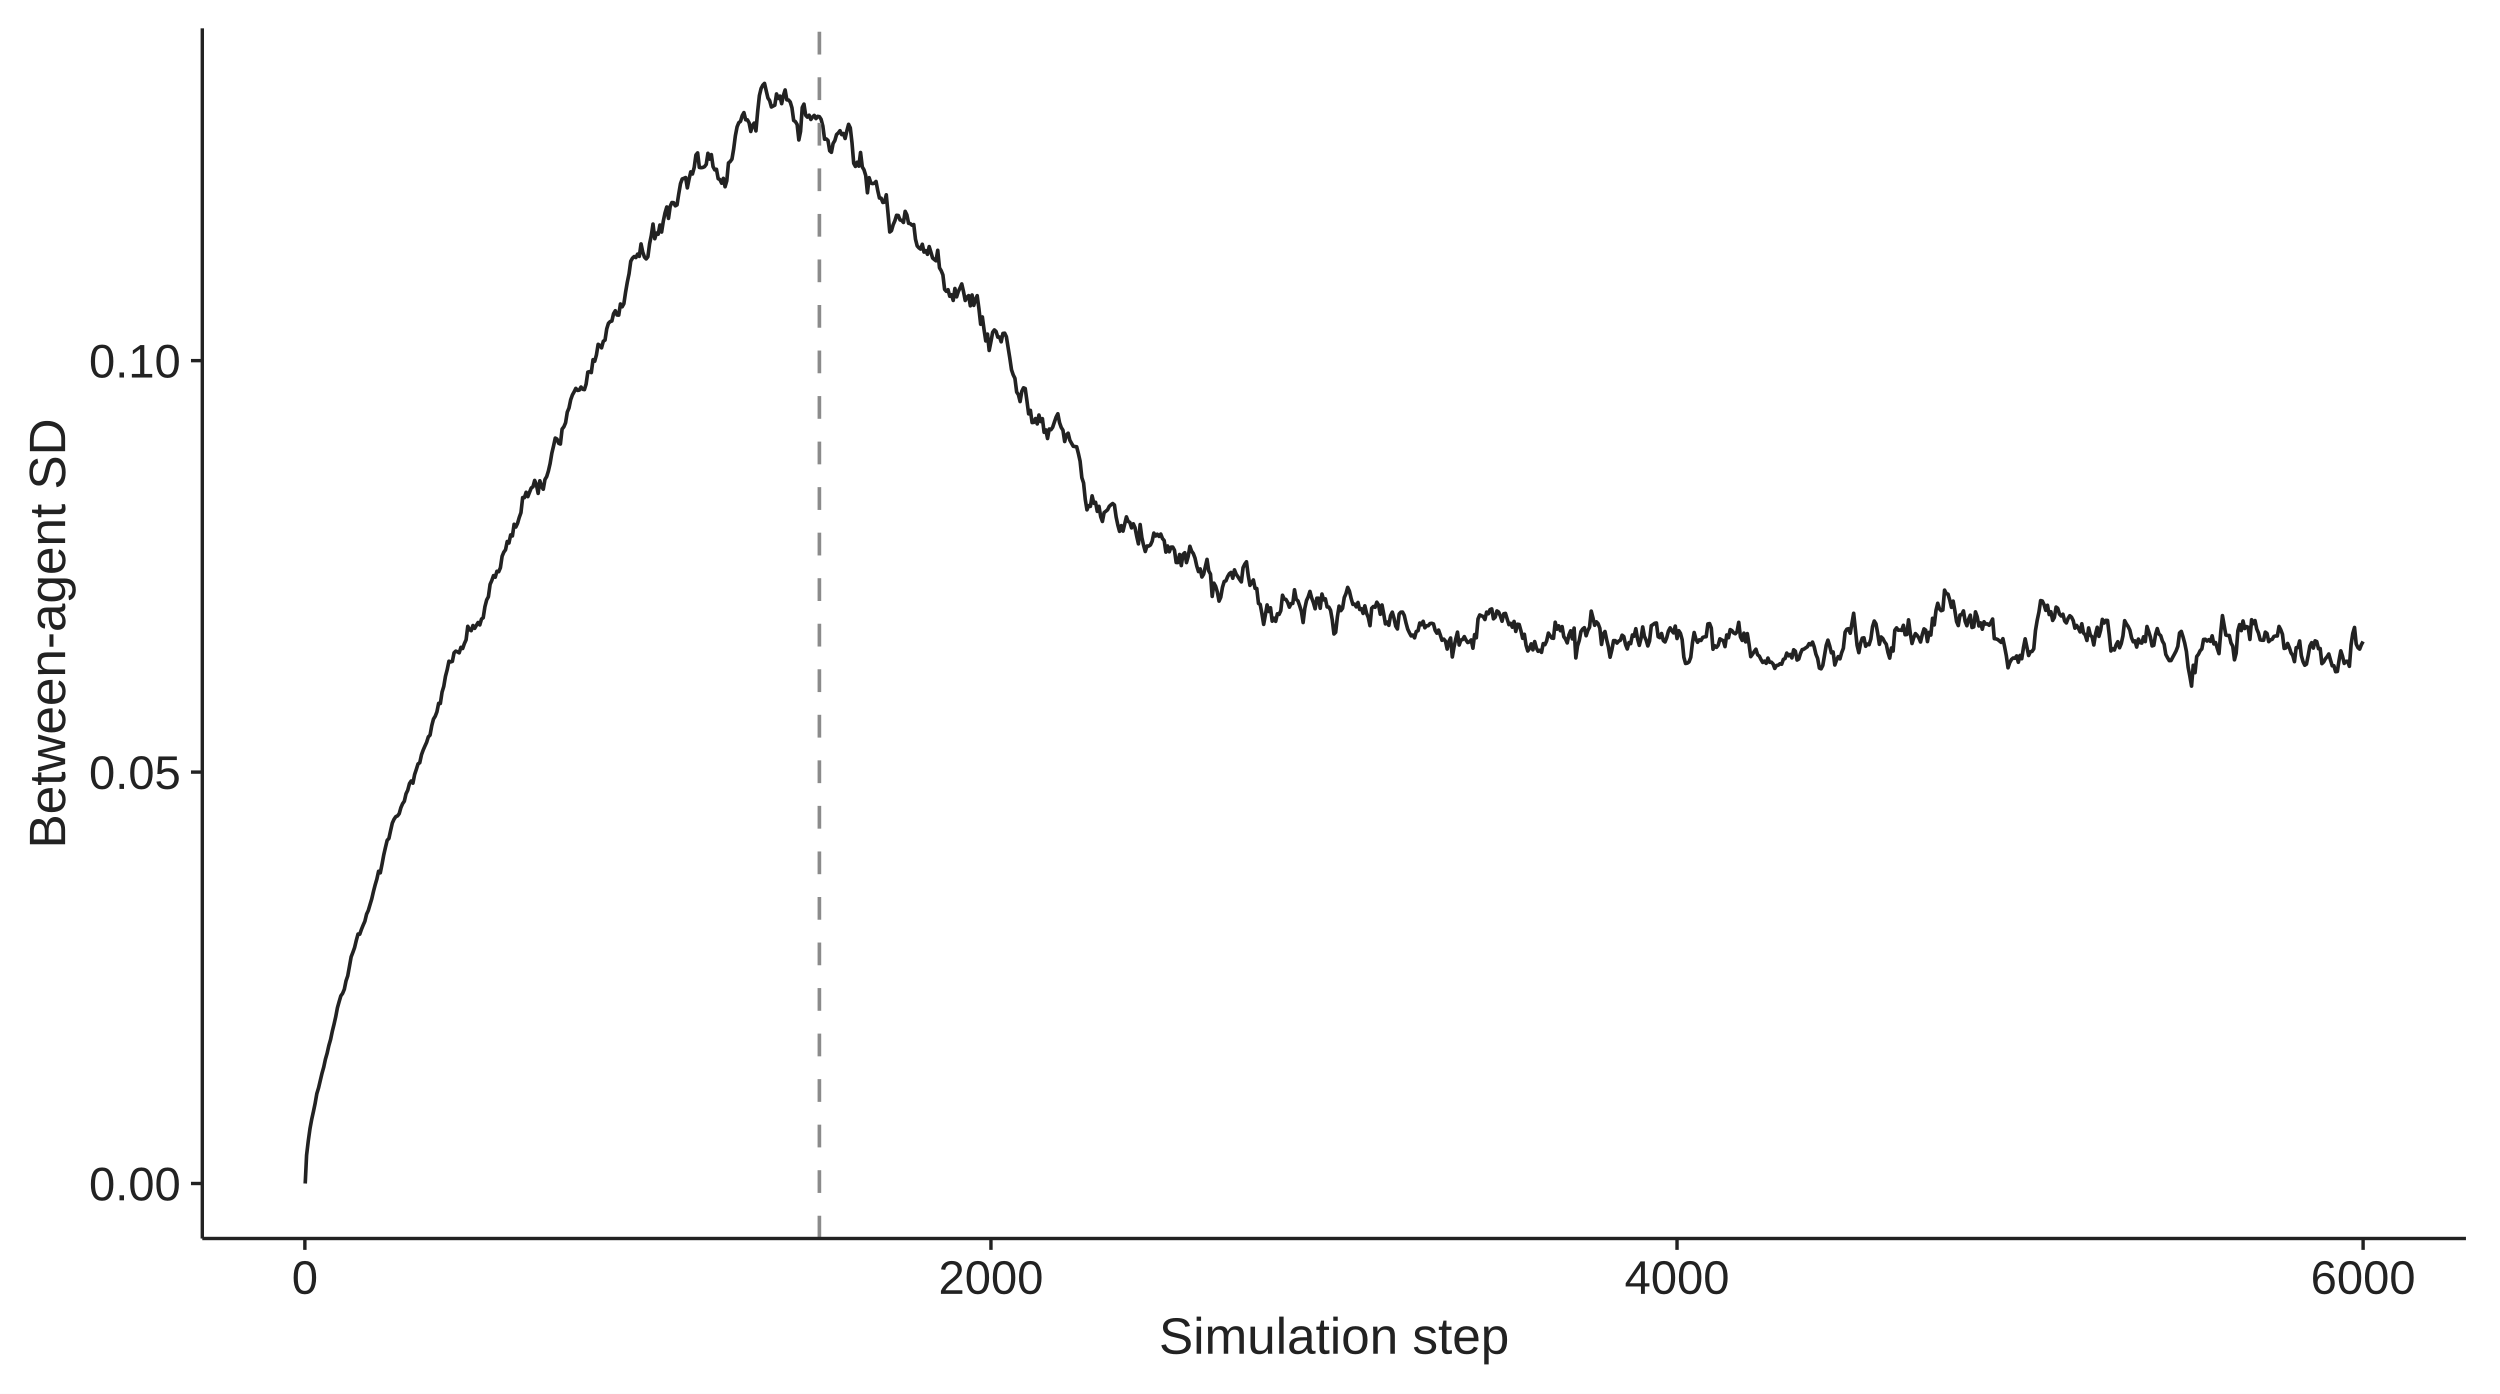
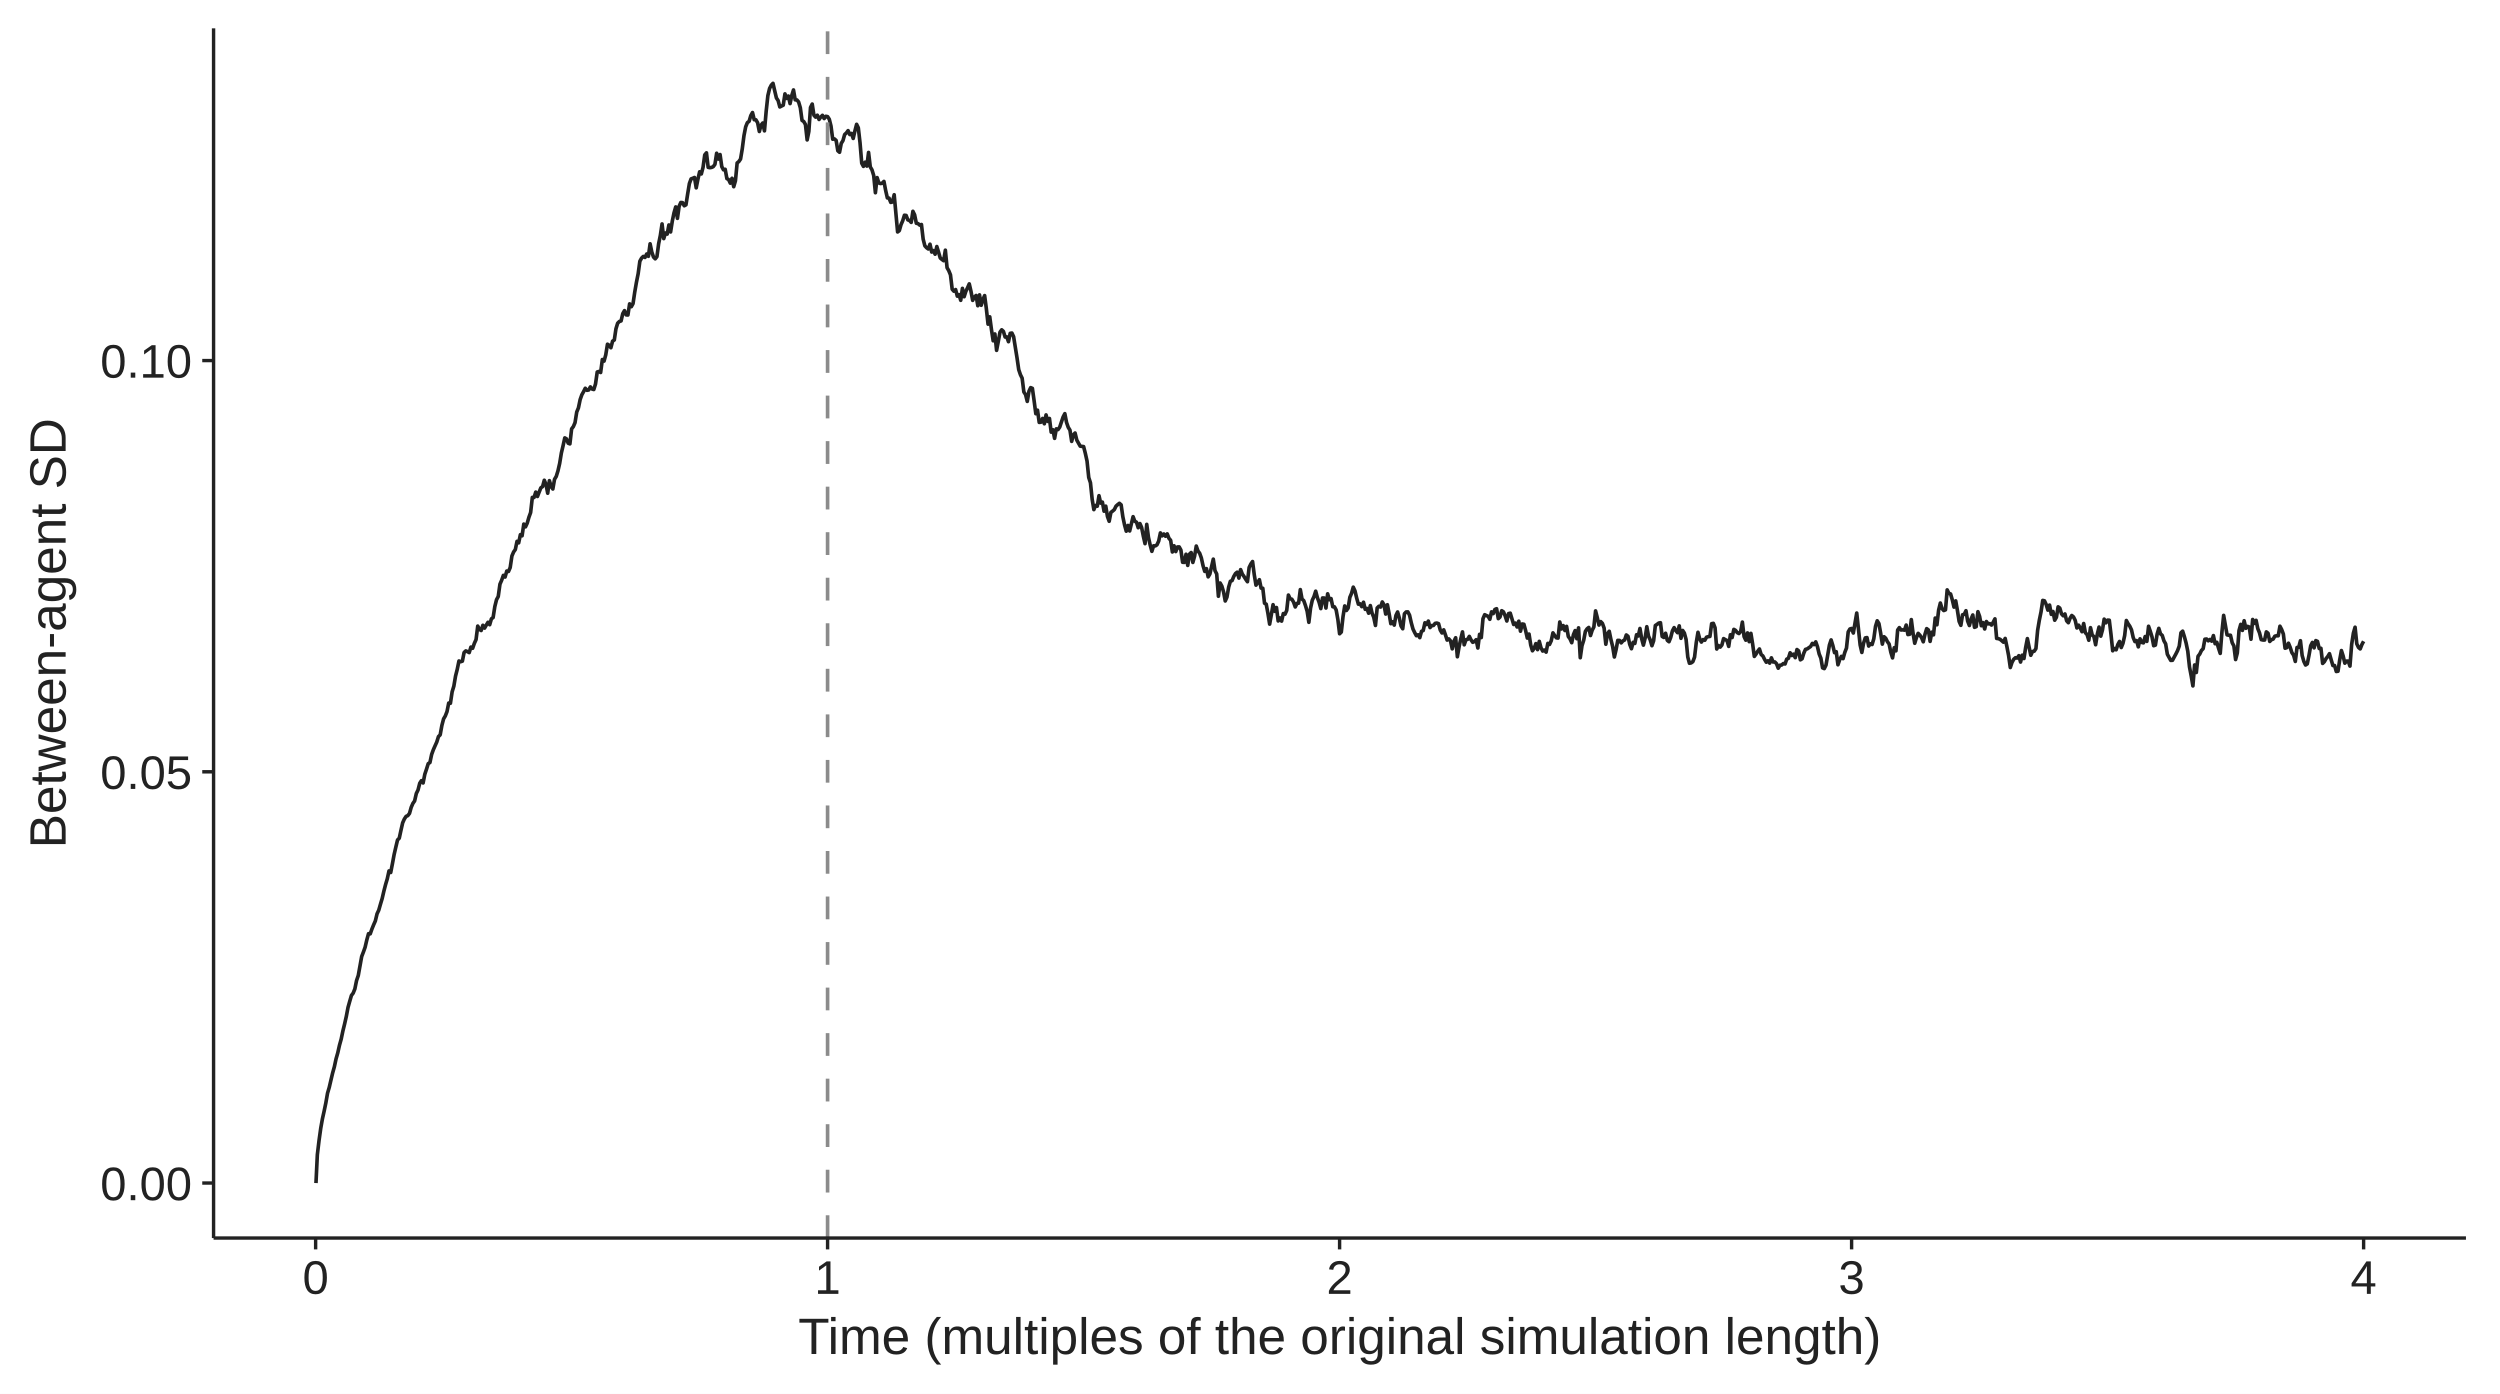
<svg xmlns="http://www.w3.org/2000/svg" class="svglite" width="439.20pt" height="244.80pt" viewBox="0 0 439.20 244.80">
  <defs>
    <style type="text/css">
    .svglite line, .svglite polyline, .svglite polygon, .svglite path, .svglite rect, .svglite circle {
      fill: none;
      stroke: #000000;
      stroke-linecap: round;
      stroke-linejoin: round;
      stroke-miterlimit: 10.00;
    }
    .svglite text {
      white-space: pre;
    }
  </style>
  </defs>
  <rect width="100%" height="100%" style="stroke: none; fill: #FFFFFF;" />
  <defs>
    <clipPath id="cpMC4wMHw0MzkuMjB8MC4wMHwyNDQuODA=">
      <rect x="0.00" y="0.00" width="439.20" height="244.80" />
    </clipPath>
  </defs>
  <g clip-path="url(#cpMC4wMHw0MzkuMjB8MC4wMHwyNDQuODA=)">
    <rect x="0.00" y="0.00" width="439.20" height="244.80" style="stroke-width: 0.87; stroke: #FFFFFF; fill: #FFFFFF;" />
  </g>
  <defs>
-     <clipPath id="cpMzUuNTR8NDMzLjIyfDQuOTh8MjE3LjU4">
-       <rect x="35.54" y="4.98" width="397.68" height="212.60" />
+     <clipPath id="cpMzcuNTJ8NDMzLjIyfDQuOTh8MjE3LjUw">
+       <rect x="37.52" y="4.98" width="395.70" height="212.52" />
    </clipPath>
  </defs>
-   <g clip-path="url(#cpMzUuNTR8NDMzLjIyfDQuOTh8MjE3LjU4)">
-     <rect x="35.54" y="4.98" width="397.68" height="212.60" style="stroke-width: 0.87; stroke: none; fill: #FFFFFF;" />
-     <polyline points="53.62,207.92 53.86,202.94 54.16,200.42 54.46,198.27 54.76,196.64 55.06,195.29 55.36,193.85 55.66,192.13 55.97,191.10 56.27,189.82 56.57,188.55 56.87,187.48 57.17,186.08 57.47,185.03 57.77,183.70 58.08,182.61 58.38,181.17 58.68,179.96 58.98,178.62 59.28,177.04 59.58,175.97 59.88,174.95 60.18,174.54 60.49,173.80 60.79,172.32 61.09,171.44 61.39,169.78 61.69,168.10 61.99,167.32 62.29,166.48 62.60,165.19 62.90,164.09 63.20,164.12 63.50,163.27 63.80,162.53 64.10,161.85 64.40,160.60 64.70,159.96 65.01,158.91 65.31,157.91 65.61,156.61 65.91,155.45 66.21,154.43 66.51,153.06 66.81,153.34 67.12,151.80 67.42,150.18 67.72,148.87 68.02,147.62 68.32,147.31 68.62,145.92 68.92,144.60 69.22,143.93 69.53,143.47 69.83,143.34 70.13,142.95 70.43,141.88 70.73,141.19 71.03,140.76 71.33,139.45 71.63,138.83 71.94,137.65 72.24,137.20 72.54,137.59 72.84,136.07 73.14,135.17 73.44,134.20 73.74,134.00 74.05,132.58 74.35,131.76 74.65,131.07 74.95,130.41 75.25,129.45 75.55,129.15 75.85,127.49 76.15,126.33 76.46,125.83 76.76,125.05 77.06,123.56 77.36,123.59 77.66,121.59 77.96,120.59 78.26,118.81 78.57,117.62 78.87,116.16 79.17,116.29 79.47,116.19 79.77,114.68 80.07,114.39 80.37,114.52 80.67,114.69 80.98,113.72 81.28,113.93 81.58,113.07 81.88,112.41 82.18,110.03 82.48,110.61 82.78,110.80 83.09,109.89 83.39,110.39 83.69,109.86 83.99,109.36 84.29,109.79 84.59,108.75 84.89,108.53 85.19,106.59 85.50,105.39 85.80,104.84 86.10,102.66 86.40,101.98 86.70,101.12 87.00,101.41 87.30,100.36 87.61,100.44 87.91,99.74 88.21,97.72 88.51,97.00 88.81,96.59 89.11,95.13 89.41,95.40 89.71,93.97 90.02,94.16 90.32,92.10 90.62,92.59 90.92,91.95 91.22,90.91 91.52,90.07 91.82,87.41 92.13,87.43 92.43,86.48 92.73,87.25 93.03,86.47 93.33,85.72 93.63,85.52 93.93,84.40 94.23,85.11 94.54,86.68 94.84,84.46 95.14,85.48 95.44,85.95 95.74,84.23 96.04,83.73 96.34,82.76 96.64,81.45 96.95,79.60 97.25,78.34 97.55,76.96 97.85,77.13 98.15,77.88 98.45,78.01 98.75,75.38 99.06,74.98 99.36,74.27 99.66,72.40 99.96,71.68 100.26,70.22 100.56,69.38 100.86,68.84 101.16,68.23 101.47,68.59 101.77,68.53 102.07,67.99 102.37,68.38 102.67,68.45 102.97,67.47 103.27,65.37 103.58,65.29 103.88,65.46 104.18,63.19 104.48,63.46 104.78,62.35 105.08,60.49 105.38,60.68 105.68,61.11 105.99,59.95 106.29,59.75 106.59,57.78 106.89,56.80 107.19,56.50 107.49,56.40 107.79,55.12 108.10,54.59 108.40,55.34 108.70,55.36 109.00,53.40 109.30,53.90 109.60,53.36 109.90,51.34 110.20,49.60 110.51,48.10 110.81,45.90 111.11,45.36 111.41,45.07 111.71,45.25 112.01,44.64 112.31,45.04 112.62,42.85 112.92,44.30 113.22,45.17 113.52,45.49 113.82,45.11 114.12,42.83 114.42,41.37 114.72,39.36 115.03,41.94 115.33,40.94 115.63,41.15 115.93,39.53 116.23,40.77 116.53,38.85 116.83,37.41 117.14,36.36 117.44,38.37 117.74,36.25 118.04,35.58 118.34,35.61 118.64,36.16 118.94,35.99 119.24,34.07 119.55,32.26 119.85,31.44 120.15,31.33 120.45,31.19 120.75,33.01 121.05,31.49 121.35,30.19 121.65,30.57 121.96,29.41 122.26,27.22 122.56,26.86 122.86,29.41 123.16,29.46 123.46,29.42 123.76,29.29 124.07,28.88 124.37,26.93 124.67,27.96 124.97,27.16 125.27,29.28 125.57,29.84 125.87,29.74 126.17,31.39 126.48,31.55 126.78,32.19 127.08,31.33 127.38,32.81 127.68,31.77 127.98,28.63 128.28,28.38 128.59,27.95 128.89,26.16 129.19,23.84 129.49,22.29 129.79,21.55 130.09,21.33 130.39,20.32 130.69,19.78 131.00,21.04 131.30,21.05 131.60,21.58 131.90,23.10 132.20,22.00 132.50,21.62 132.80,23.00 133.11,19.56 133.41,16.79 133.71,15.54 134.01,14.96 134.31,14.65 134.61,15.95 134.91,17.22 135.21,17.67 135.52,18.80 135.82,18.63 136.12,18.48 136.42,16.50 136.72,17.30 137.02,16.88 137.32,18.21 137.63,16.77 137.93,15.80 138.23,17.54 138.53,17.57 138.83,17.92 139.13,18.94 139.43,21.16 139.73,21.36 140.04,21.87 140.34,24.59 140.64,23.09 140.94,18.89 141.24,18.29 141.54,20.25 141.84,20.58 142.15,20.24 142.45,20.99 142.75,20.56 143.05,20.27 143.35,20.84 143.65,20.44 143.95,20.50 144.25,20.96 144.56,22.16 144.86,24.46 145.16,24.41 145.46,24.68 145.76,26.49 146.06,26.76 146.36,25.20 146.66,24.70 146.97,23.63 147.27,23.36 147.57,22.96 147.87,23.65 148.17,23.45 148.47,24.33 148.77,23.01 149.08,21.84 149.38,22.47 149.68,25.10 149.98,28.69 150.28,29.24 150.58,28.50 150.88,29.19 151.18,26.79 151.49,29.33 151.79,29.84 152.09,30.84 152.39,33.87 152.69,31.21 152.99,32.15 153.29,32.26 153.60,32.19 153.90,31.88 154.20,33.46 154.50,34.79 154.80,34.82 155.10,35.57 155.40,35.50 155.70,34.22 156.01,37.49 156.31,40.76 156.61,40.53 156.91,39.49 157.21,38.79 157.51,37.82 157.81,37.86 158.12,38.64 158.42,38.73 158.72,39.08 159.02,37.13 159.32,37.75 159.62,39.23 159.92,39.29 160.22,39.56 160.53,39.45 160.83,42.02 161.13,43.20 161.43,43.54 161.73,43.76 162.03,42.91 162.33,44.29 162.64,44.03 162.94,44.68 163.24,43.32 163.54,44.30 163.84,45.33 164.14,45.59 164.44,45.82 164.74,43.97 165.05,47.05 165.35,47.56 165.65,48.30 165.95,50.84 166.25,51.18 166.55,50.89 166.85,52.05 167.16,51.78 167.46,52.78 167.76,50.68 168.06,52.15 168.36,51.20 168.66,50.58 168.96,49.88 169.26,51.19 169.57,52.79 169.87,52.21 170.17,51.93 170.47,53.73 170.77,51.82 171.07,53.65 171.37,52.62 171.67,51.94 171.98,54.24 172.28,56.97 172.58,55.68 172.88,57.93 173.18,59.90 173.48,58.69 173.78,61.57 174.09,60.00 174.39,58.37 174.69,57.96 174.99,58.24 175.29,59.23 175.59,59.20 175.89,60.05 176.19,58.58 176.50,58.53 176.80,59.16 177.10,61.03 177.40,62.89 177.70,64.96 178.00,65.85 178.30,66.46 178.61,68.88 178.91,69.33 179.21,70.55 179.51,68.75 179.81,68.13 180.11,68.26 180.41,70.41 180.71,72.71 181.02,72.09 181.32,74.24 181.62,74.20 181.92,73.53 182.22,74.48 182.52,72.91 182.82,74.06 183.13,73.55 183.43,75.95 183.73,75.52 184.03,77.04 184.33,75.37 184.63,75.49 184.93,75.07 185.23,74.17 185.54,73.27 185.84,72.69 186.14,74.25 186.44,75.10 186.74,75.58 187.04,77.57 187.34,76.42 187.65,76.10 187.95,77.33 188.25,77.88 188.55,78.40 188.85,78.45 189.15,78.49 189.45,79.67 189.75,81.02 190.06,83.92 190.36,84.84 190.66,87.74 190.96,89.57 191.26,88.83 191.56,88.96 191.86,87.11 192.17,88.42 192.47,88.24 192.77,89.84 193.07,88.95 193.37,90.77 193.67,91.61 193.97,90.05 194.27,89.82 194.58,89.56 194.88,88.95 195.18,88.68 195.48,88.46 195.78,88.72 196.08,90.82 196.38,92.24 196.68,93.35 196.99,92.34 197.29,93.31 197.59,92.05 197.89,90.80 198.19,91.60 198.49,91.77 198.79,92.74 199.10,92.02 199.40,92.70 199.70,94.23 200.00,95.55 200.30,92.15 200.60,94.43 200.90,95.78 201.20,96.89 201.51,95.92 201.81,95.94 202.11,95.74 202.41,95.08 202.71,93.65 203.01,94.17 203.31,93.85 203.62,94.24 203.92,93.82 204.22,94.61 204.52,94.95 204.82,97.00 205.12,95.91 205.42,96.94 205.72,96.12 206.03,96.11 206.33,96.66 206.63,98.82 206.93,98.83 207.23,97.41 207.53,99.36 207.83,97.40 208.14,97.10 208.44,98.84 208.74,97.77 209.04,95.97 209.34,96.82 209.64,97.24 209.94,98.04 210.24,99.41 210.55,100.42 210.85,99.94 211.15,101.37 211.45,100.88 211.75,99.57 212.05,98.27 212.35,100.29 212.66,100.86 212.96,104.78 213.26,102.45 213.56,103.00 213.86,104.00 214.16,105.61 214.46,104.93 214.76,103.19 215.07,102.15 215.37,102.04 215.67,101.30 215.97,100.79 216.27,100.56 216.57,101.59 216.87,100.11 217.18,100.89 217.48,101.32 217.78,101.80 218.08,102.23 218.38,99.73 218.68,99.11 218.98,98.69 219.28,101.02 219.59,102.84 219.89,102.38 220.19,101.88 220.49,103.36 220.79,103.39 221.09,106.01 221.39,106.18 221.69,107.80 222.00,109.69 222.30,108.03 222.60,106.27 222.90,107.43 223.20,106.77 223.50,109.13 223.80,108.59 224.11,109.16 224.41,107.83 224.71,107.94 225.01,107.28 225.31,104.57 225.61,105.24 225.91,105.31 226.21,105.81 226.52,106.67 226.82,106.04 227.12,106.01 227.42,103.61 227.72,105.29 228.02,105.55 228.32,106.41 228.63,107.43 228.93,109.37 229.23,106.86 229.53,105.49 229.83,104.84 230.13,103.90 230.43,105.04 230.73,105.85 231.04,106.95 231.34,105.09 231.64,105.09 231.94,106.86 232.24,104.36 232.54,105.39 232.84,105.20 233.15,106.63 233.45,106.65 233.75,107.21 234.05,108.90 234.35,111.38 234.65,111.08 234.95,108.38 235.25,106.48 235.56,107.28 235.86,106.86 236.16,104.98 236.46,104.28 236.76,103.19 237.06,103.83 237.36,105.11 237.67,106.18 237.97,106.12 238.27,106.62 238.57,105.84 238.87,107.08 239.17,106.93 239.47,107.77 239.77,106.43 240.08,107.74 240.38,108.49 240.68,109.92 240.98,106.85 241.28,106.55 241.58,106.69 241.88,105.79 242.19,106.29 242.49,107.92 242.79,106.28 243.09,107.85 243.39,109.61 243.69,109.27 243.99,109.86 244.29,108.16 244.60,107.54 244.90,108.60 245.20,110.00 245.50,110.50 245.80,107.87 246.10,107.55 246.40,107.53 246.70,108.11 247.01,109.44 247.31,110.54 247.61,111.17 247.91,111.72 248.21,111.56 248.51,112.06 248.81,110.94 249.12,110.81 249.42,109.45 249.72,109.76 250.02,109.15 250.32,110.29 250.62,109.94 250.92,109.92 251.22,109.55 251.53,109.50 251.83,109.61 252.13,110.74 252.43,111.24 252.73,110.69 253.03,111.56 253.33,112.49 253.64,112.28 253.94,112.64 254.24,114.03 254.54,112.70 254.84,112.08 255.14,115.42 255.44,113.67 255.74,112.28 256.05,111.05 256.35,113.32 256.65,112.44 256.95,112.36 257.25,111.84 257.55,112.45 257.85,112.88 258.16,112.75 258.46,112.42 258.76,113.88 259.06,111.48 259.36,112.05 259.66,108.73 259.96,108.03 260.26,108.18 260.57,108.31 260.87,108.84 261.17,107.53 261.47,107.83 261.77,107.10 262.07,106.97 262.37,108.72 262.68,108.43 262.98,107.33 263.28,107.52 263.58,108.22 263.88,109.14 264.18,107.83 264.48,107.76 264.78,108.75 265.09,109.74 265.39,109.50 265.69,110.19 265.99,109.17 266.29,110.93 266.59,109.66 266.89,109.71 267.20,110.82 267.50,112.14 267.80,111.43 268.10,113.37 268.40,114.37 268.70,113.94 269.00,113.11 269.30,114.17 269.61,112.71 269.91,113.84 270.21,114.42 270.51,114.24 270.81,114.61 271.11,113.07 271.41,113.26 271.71,112.61 272.02,111.22 272.32,111.68 272.62,112.09 272.92,112.14 273.22,109.31 273.52,110.54 273.82,109.94 274.13,110.81 274.43,110.08 274.73,111.86 275.03,112.27 275.33,112.95 275.63,111.54 275.93,110.82 276.23,112.25 276.54,110.34 276.84,115.59 277.14,113.49 277.44,112.53 277.74,110.96 278.04,110.51 278.34,110.27 278.65,111.69 278.95,110.76 279.25,110.19 279.55,107.36 279.85,108.54 280.15,109.85 280.45,109.24 280.75,109.55 281.06,110.38 281.36,113.22 281.66,111.37 281.96,110.94 282.26,112.40 282.56,113.62 282.86,115.46 283.17,114.18 283.47,112.54 283.77,112.55 284.07,112.98 284.37,112.63 284.67,112.48 284.97,111.59 285.27,111.83 285.58,113.25 285.88,114.01 286.18,112.88 286.48,113.08 286.78,111.55 287.08,111.77 287.38,110.45 287.69,112.26 287.99,113.38 288.29,112.18 288.59,110.14 288.89,111.79 289.19,112.45 289.49,113.48 289.79,112.61 290.10,109.92 290.40,109.73 290.70,109.50 291.00,109.44 291.30,111.85 291.60,112.03 291.90,111.29 292.21,112.54 292.51,112.78 292.81,112.03 293.11,110.86 293.41,110.30 293.71,110.83 294.01,111.19 294.31,109.99 294.62,112.18 294.92,110.80 295.22,111.26 295.52,112.38 295.82,115.47 296.12,116.56 296.42,116.50 296.73,116.28 297.03,115.48 297.33,112.92 297.63,111.12 297.93,112.26 298.23,112.84 298.53,112.40 298.83,112.52 299.14,111.98 299.44,111.89 299.74,111.85 300.04,109.61 300.34,109.55 300.64,110.33 300.94,114.06 301.24,113.44 301.55,113.73 301.85,113.36 302.15,112.23 302.45,112.41 302.75,112.56 303.05,113.60 303.35,111.55 303.66,112.04 303.96,110.61 304.26,110.78 304.56,111.18 304.86,111.34 305.16,110.98 305.46,109.33 305.76,111.88 306.07,112.51 306.37,111.23 306.67,112.77 306.97,111.31 307.27,113.16 307.57,115.36 307.87,114.95 308.18,114.46 308.48,114.05 308.78,115.03 309.08,115.27 309.38,115.88 309.68,116.38 309.98,116.14 310.28,116.54 310.59,115.61 310.89,116.35 311.19,116.33 311.49,116.64 311.79,117.43 312.09,116.91 312.39,116.87 312.70,116.61 313.00,116.69 313.30,115.84 313.60,115.69 313.90,114.73 314.20,115.21 314.50,114.97 314.80,115.58 315.11,114.15 315.41,114.40 315.71,115.96 316.01,115.77 316.31,114.79 316.61,114.12 316.91,114.04 317.22,113.82 317.52,113.62 317.82,113.07 318.12,113.29 318.42,112.80 318.72,113.65 319.02,114.93 319.32,115.67 319.63,117.37 319.93,117.50 320.23,116.90 320.53,115.13 320.83,113.37 321.13,112.46 321.43,113.44 321.74,114.70 322.04,114.53 322.34,116.83 322.64,115.96 322.94,115.35 323.24,115.75 323.54,114.67 323.84,113.89 324.15,111.05 324.45,110.54 324.75,110.45 325.05,111.25 325.35,109.49 325.65,107.74 325.95,110.51 326.25,113.35 326.56,114.66 326.86,113.04 327.16,112.11 327.46,112.05 327.76,113.54 328.06,113.14 328.36,113.27 328.67,112.25 328.97,110.08 329.27,109.10 329.57,109.59 329.87,111.25 330.17,113.20 330.47,111.90 330.77,112.17 331.08,112.77 331.38,113.18 331.68,114.63 331.98,115.62 332.28,113.83 332.58,114.38 332.88,110.72 333.19,110.30 333.49,110.72 333.79,110.68 334.09,110.75 334.39,109.85 334.69,111.51 334.99,111.47 335.29,108.89 335.60,111.25 335.90,113.05 336.20,112.06 336.50,111.31 336.80,111.62 337.10,112.06 337.40,112.79 337.71,111.47 338.01,110.48 338.31,110.71 338.61,112.72 338.91,111.09 339.21,111.57 339.51,108.62 339.81,109.79 340.12,107.21 340.42,105.98 340.72,106.95 341.02,107.29 341.32,107.17 341.62,103.67 341.92,104.27 342.23,104.38 342.53,105.41 342.83,106.70 343.13,105.60 343.43,107.29 343.73,109.20 344.03,109.90 344.33,108.04 344.64,107.97 344.94,107.32 345.24,109.16 345.54,109.93 345.84,108.79 346.14,108.07 346.44,110.24 346.75,110.13 347.05,107.49 347.35,108.34 347.65,109.97 347.95,109.42 348.25,110.54 348.55,109.23 348.85,109.64 349.16,109.60 349.46,109.85 349.76,109.35 350.06,108.75 350.36,112.20 350.66,112.24 350.96,112.35 351.26,112.60 351.57,112.86 351.87,112.20 352.17,113.63 352.47,115.20 352.77,117.32 353.07,116.40 353.37,115.86 353.68,115.59 353.98,115.65 354.28,115.23 354.58,116.35 354.88,115.14 355.18,115.73 355.48,113.78 355.78,112.23 356.09,113.71 356.39,115.16 356.69,114.50 356.99,114.44 357.29,113.99 357.59,110.78 357.89,108.99 358.20,107.53 358.50,105.51 358.80,105.59 359.10,106.23 359.40,107.23 359.70,106.33 360.00,107.97 360.30,107.47 360.61,109.00 360.91,108.48 361.21,106.65 361.51,106.87 361.81,107.89 362.11,108.22 362.41,107.90 362.72,109.10 363.02,109.44 363.32,108.65 363.62,108.17 363.92,108.42 364.22,109.02 364.52,110.36 364.82,109.87 365.13,110.37 365.43,111.02 365.73,109.58 366.03,111.21 366.33,111.52 366.63,112.52 366.93,110.31 367.24,111.60 367.54,111.88 367.84,113.31 368.14,111.42 368.44,110.20 368.74,111.80 369.04,110.71 369.34,108.81 369.65,109.46 369.95,108.98 370.25,109.00 370.55,111.50 370.85,114.37 371.15,113.97 371.45,114.20 371.76,113.28 372.06,112.73 372.36,113.80 372.66,113.07 372.96,111.70 373.26,109.04 373.56,109.61 373.86,110.05 374.17,110.69 374.47,112.04 374.77,112.75 375.07,112.58 375.37,113.68 375.67,112.27 375.97,112.90 376.27,112.98 376.58,111.87 376.88,112.72 377.18,110.06 377.48,110.94 377.78,111.92 378.08,113.48 378.38,113.37 378.69,111.46 378.99,110.43 379.29,111.40 379.59,111.66 379.89,112.62 380.19,113.15 380.49,114.98 380.79,115.54 381.10,116.06 381.40,116.05 381.70,115.48 382.00,114.93 382.30,114.35 382.60,113.55 382.90,111.21 383.21,110.92 383.51,111.88 383.81,112.99 384.11,114.46 384.41,117.22 384.71,118.78 385.01,120.54 385.31,116.87 385.62,118.18 385.92,115.33 386.22,114.95 386.52,114.32 386.82,114.00 387.12,112.34 387.42,112.30 387.73,112.62 388.03,112.38 388.33,112.68 388.63,111.70 388.93,113.13 389.23,112.88 389.53,113.90 389.83,114.83 390.14,111.05 390.44,108.15 390.74,109.86 391.04,111.57 391.34,111.64 391.64,111.64 391.94,112.95 392.25,113.52 392.55,115.92 392.85,114.76 393.15,110.81 393.45,109.73 393.75,110.79 394.05,109.09 394.35,110.42 394.66,110.08 394.96,110.20 395.26,112.34 395.56,108.87 395.86,109.56 396.16,109.02 396.46,110.48 396.77,111.22 397.07,112.41 397.37,112.48 397.67,112.48 397.97,111.05 398.27,111.29 398.57,112.73 398.87,112.42 399.18,112.31 399.48,111.81 399.78,111.73 400.08,111.73 400.38,110.05 400.68,110.62 400.98,111.43 401.28,113.92 401.59,113.82 401.89,113.04 402.19,113.77 402.49,114.70 402.79,115.14 403.09,116.24 403.39,113.79 403.70,113.76 404.00,112.60 404.30,115.19 404.60,116.25 404.90,116.87 405.20,116.67 405.50,115.19 405.80,113.49 406.11,112.90 406.41,113.86 406.71,112.58 407.01,112.72 407.31,113.97 407.61,113.93 407.91,116.59 408.22,116.29 408.52,115.74 408.82,115.38 409.12,114.89 409.42,115.95 409.72,116.97 410.02,116.96 410.32,118.01 410.63,117.96 410.93,115.97 411.23,114.34 411.53,115.27 411.83,116.55 412.13,116.18 412.43,116.18 412.74,117.06 413.04,113.24 413.34,111.27 413.64,110.23 413.94,113.15 414.24,113.78 414.54,114.04 414.84,113.27 415.15,112.70 " style="stroke-width: 0.64; stroke: #222222; stroke-linecap: butt;" />
-     <line x1="143.95" y1="217.58" x2="143.95" y2="4.98" style="stroke-width: 0.64; stroke: #8B8B8B; stroke-dasharray: 4.00,4.00; stroke-linecap: butt;" />
+   <g clip-path="url(#cpMzcuNTJ8NDMzLjIyfDQuOTh8MjE3LjUw)">
+     <rect x="37.52" y="4.98" width="395.70" height="212.52" style="stroke-width: 0.87; stroke: none; fill: #FFFFFF;" />
+     <polyline points="55.51,207.84 55.75,202.86 56.05,200.35 56.35,198.20 56.64,196.57 56.94,195.22 57.24,193.78 57.54,192.06 57.84,191.04 58.14,189.75 58.44,188.49 58.74,187.41 59.04,186.01 59.34,184.96 59.64,183.63 59.94,182.55 60.24,181.11 60.54,179.89 60.84,178.56 61.14,176.98 61.44,175.91 61.74,174.88 62.04,174.48 62.34,173.74 62.64,172.26 62.94,171.38 63.24,169.71 63.54,168.04 63.84,167.26 64.14,166.42 64.44,165.13 64.74,164.03 65.04,164.06 65.34,163.21 65.64,162.47 65.94,161.79 66.24,160.54 66.54,159.90 66.84,158.85 67.14,157.85 67.44,156.55 67.74,155.39 68.04,154.38 68.34,153.00 68.64,153.28 68.94,151.74 69.24,150.12 69.54,148.82 69.84,147.56 70.14,147.26 70.44,145.87 70.74,144.55 71.04,143.88 71.34,143.42 71.64,143.29 71.94,142.90 72.24,141.83 72.54,141.14 72.84,140.71 73.14,139.40 73.44,138.78 73.74,137.60 74.03,137.15 74.33,137.55 74.63,136.02 74.93,135.12 75.23,134.16 75.53,133.96 75.83,132.54 76.13,131.71 76.43,131.03 76.73,130.36 77.03,129.40 77.33,129.10 77.63,127.44 77.93,126.29 78.23,125.78 78.53,125.01 78.83,123.51 79.13,123.55 79.43,121.54 79.73,120.55 80.03,118.77 80.33,117.58 80.63,116.12 80.93,116.25 81.23,116.15 81.53,114.63 81.83,114.35 82.13,114.48 82.43,114.65 82.73,113.68 83.03,113.89 83.33,113.03 83.63,112.37 83.93,109.99 84.23,110.57 84.53,110.77 84.83,109.85 85.13,110.35 85.43,109.82 85.73,109.32 86.03,109.75 86.33,108.71 86.63,108.49 86.93,106.56 87.23,105.35 87.53,104.80 87.83,102.63 88.13,101.94 88.43,101.08 88.73,101.38 89.03,100.32 89.33,100.40 89.63,99.71 89.93,97.68 90.23,96.97 90.53,96.55 90.83,95.10 91.12,95.37 91.42,93.93 91.72,94.13 92.02,92.07 92.32,92.56 92.62,91.91 92.92,90.87 93.22,90.04 93.52,87.38 93.82,87.40 94.12,86.45 94.42,87.22 94.72,86.44 95.02,85.69 95.32,85.49 95.62,84.37 95.92,85.08 96.22,86.65 96.52,84.44 96.82,85.45 97.12,85.91 97.42,84.20 97.72,83.70 98.02,82.73 98.32,81.42 98.62,79.58 98.92,78.31 99.22,76.93 99.52,77.10 99.82,77.86 100.12,77.98 100.42,75.35 100.72,74.95 101.02,74.25 101.32,72.38 101.62,71.65 101.92,70.20 102.22,69.35 102.52,68.81 102.82,68.21 103.12,68.57 103.42,68.51 103.72,67.97 104.02,68.35 104.32,68.43 104.62,67.45 104.92,65.35 105.22,65.26 105.52,65.44 105.82,63.16 106.12,63.44 106.42,62.33 106.72,60.47 107.02,60.66 107.32,61.09 107.62,59.93 107.92,59.73 108.21,57.76 108.51,56.78 108.81,56.48 109.11,56.38 109.41,55.10 109.71,54.57 110.01,55.32 110.31,55.34 110.61,53.38 110.91,53.88 111.21,53.34 111.51,51.32 111.81,49.59 112.11,48.09 112.41,45.89 112.71,45.35 113.01,45.05 113.31,45.23 113.61,44.62 113.91,45.03 114.21,42.83 114.51,44.29 114.81,45.16 115.11,45.47 115.41,45.09 115.71,42.82 116.01,41.35 116.31,39.34 116.61,41.92 116.91,40.93 117.21,41.13 117.51,39.52 117.81,40.75 118.11,38.84 118.41,37.39 118.71,36.35 119.01,38.36 119.31,36.23 119.61,35.57 119.91,35.60 120.21,36.15 120.51,35.98 120.81,34.06 121.11,32.25 121.41,31.43 121.71,31.32 122.01,31.18 122.31,33.00 122.61,31.48 122.91,30.18 123.21,30.56 123.51,29.40 123.81,27.21 124.11,26.85 124.41,29.40 124.71,29.46 125.01,29.41 125.30,29.28 125.60,28.87 125.90,26.92 126.20,27.95 126.50,27.15 126.80,29.27 127.10,29.83 127.40,29.74 127.70,31.38 128.00,31.54 128.30,32.18 128.60,31.32 128.90,32.80 129.20,31.76 129.50,28.63 129.80,28.38 130.10,27.94 130.40,26.15 130.70,23.83 131.00,22.28 131.30,21.54 131.60,21.32 131.90,20.31 132.20,19.77 132.50,21.03 132.80,21.05 133.10,21.57 133.40,23.10 133.70,21.99 134.00,21.61 134.30,22.99 134.60,19.56 134.90,16.79 135.20,15.54 135.50,14.96 135.80,14.64 136.10,15.95 136.40,17.21 136.70,17.67 137.00,18.79 137.30,18.63 137.60,18.48 137.90,16.49 138.20,17.29 138.50,16.87 138.80,18.20 139.10,16.77 139.40,15.80 139.70,17.54 140.00,17.56 140.30,17.91 140.60,18.93 140.90,21.15 141.20,21.35 141.50,21.87 141.80,24.58 142.10,23.09 142.39,18.88 142.69,18.28 142.99,20.25 143.29,20.58 143.59,20.24 143.89,20.99 144.19,20.56 144.49,20.26 144.79,20.83 145.09,20.43 145.39,20.49 145.69,20.95 145.99,22.15 146.29,24.46 146.59,24.40 146.89,24.67 147.19,26.49 147.49,26.75 147.79,25.19 148.09,24.70 148.39,23.63 148.69,23.36 148.99,22.95 149.29,23.64 149.59,23.44 149.89,24.32 150.19,23.00 150.49,21.84 150.79,22.46 151.09,25.09 151.39,28.68 151.69,29.23 151.99,28.49 152.29,29.18 152.59,26.78 152.89,29.32 153.19,29.84 153.49,30.83 153.79,33.86 154.09,31.20 154.39,32.14 154.69,32.25 154.99,32.18 155.29,31.87 155.59,33.45 155.89,34.77 156.19,34.81 156.49,35.56 156.79,35.48 157.09,34.21 157.39,37.48 157.69,40.75 157.99,40.52 158.29,39.47 158.59,38.78 158.89,37.81 159.19,37.85 159.49,38.63 159.78,38.72 160.08,39.07 160.38,37.12 160.68,37.74 160.98,39.22 161.28,39.28 161.58,39.55 161.88,39.44 162.18,42.01 162.48,43.19 162.78,43.52 163.08,43.74 163.38,42.90 163.68,44.28 163.98,44.02 164.28,44.66 164.58,43.31 164.88,44.28 165.18,45.32 165.48,45.58 165.78,45.80 166.08,43.95 166.38,47.03 166.68,47.55 166.98,48.29 167.28,50.82 167.58,51.16 167.88,50.87 168.18,52.03 168.48,51.76 168.78,52.76 169.08,50.66 169.38,52.13 169.68,51.18 169.98,50.56 170.28,49.87 170.58,51.17 170.88,52.77 171.18,52.19 171.48,51.91 171.78,53.71 172.08,51.80 172.38,53.63 172.68,52.61 172.98,51.93 173.28,54.22 173.58,56.95 173.88,55.66 174.18,57.91 174.48,59.87 174.78,58.67 175.08,61.55 175.38,59.98 175.68,58.35 175.98,57.94 176.28,58.22 176.58,59.21 176.87,59.18 177.17,60.03 177.47,58.56 177.77,58.51 178.07,59.14 178.37,61.01 178.67,62.87 178.97,64.94 179.27,65.83 179.57,66.44 179.87,68.86 180.17,69.31 180.47,70.52 180.77,68.73 181.07,68.10 181.37,68.23 181.67,70.39 181.97,72.68 182.27,72.06 182.57,74.21 182.87,74.17 183.17,73.51 183.47,74.45 183.77,72.89 184.07,74.03 184.37,73.52 184.67,75.92 184.97,75.50 185.27,77.01 185.57,75.34 185.87,75.47 186.17,75.04 186.47,74.14 186.77,73.25 187.07,72.67 187.37,74.22 187.67,75.08 187.97,75.56 188.27,77.54 188.57,76.39 188.87,76.07 189.17,77.31 189.47,77.85 189.77,78.38 190.07,78.42 190.37,78.46 190.67,79.64 190.97,81.00 191.27,83.89 191.57,84.81 191.87,87.71 192.17,89.53 192.47,88.80 192.77,88.93 193.07,87.08 193.37,88.39 193.67,88.21 193.96,89.81 194.26,88.92 194.56,90.74 194.86,91.58 195.16,90.02 195.46,89.79 195.76,89.53 196.06,88.92 196.36,88.65 196.66,88.42 196.96,88.69 197.26,90.78 197.56,92.21 197.86,93.32 198.16,92.31 198.46,93.28 198.76,92.02 199.06,90.77 199.36,91.57 199.66,91.74 199.96,92.71 200.26,91.98 200.56,92.67 200.86,94.20 201.16,95.51 201.46,92.12 201.76,94.40 202.06,95.74 202.36,96.86 202.66,95.89 202.96,95.91 203.26,95.71 203.56,95.05 203.86,93.62 204.16,94.14 204.46,93.81 204.76,94.21 205.06,93.79 205.36,94.57 205.66,94.92 205.96,96.97 206.26,95.88 206.56,96.90 206.86,96.09 207.16,96.08 207.46,96.63 207.76,98.78 208.06,98.80 208.36,97.37 208.66,99.33 208.96,97.36 209.26,97.07 209.56,98.81 209.86,97.73 210.16,95.93 210.46,96.79 210.76,97.20 211.05,98.01 211.35,99.38 211.65,100.38 211.95,99.90 212.25,101.34 212.55,100.84 212.85,99.54 213.15,98.23 213.45,100.25 213.75,100.83 214.05,104.75 214.35,102.42 214.65,102.96 214.95,103.97 215.25,105.58 215.55,104.90 215.85,103.15 216.15,102.12 216.45,102.00 216.75,101.27 217.05,100.76 217.35,100.52 217.65,101.56 217.95,100.07 218.25,100.85 218.55,101.28 218.85,101.77 219.15,102.20 219.45,99.69 219.75,99.08 220.05,98.65 220.35,100.98 220.65,102.80 220.95,102.34 221.25,101.84 221.55,103.32 221.85,103.35 222.15,105.97 222.45,106.14 222.75,107.76 223.05,109.65 223.35,107.99 223.65,106.23 223.95,107.40 224.25,106.73 224.55,109.09 224.85,108.55 225.15,109.12 225.45,107.79 225.75,107.90 226.05,107.24 226.35,104.54 226.65,105.20 226.95,105.27 227.25,105.77 227.55,106.63 227.85,106.00 228.14,105.97 228.44,103.58 228.74,105.25 229.04,105.51 229.34,106.37 229.64,107.39 229.94,109.33 230.24,106.82 230.54,105.45 230.84,104.81 231.14,103.86 231.44,105.00 231.74,105.81 232.04,106.92 232.34,105.05 232.64,105.06 232.94,106.82 233.24,104.32 233.54,105.36 233.84,105.16 234.14,106.59 234.44,106.61 234.74,107.17 235.04,108.86 235.34,111.34 235.64,111.04 235.94,108.34 236.24,106.45 236.54,107.25 236.84,106.82 237.14,104.94 237.44,104.24 237.74,103.15 238.04,103.80 238.34,105.07 238.64,106.14 238.94,106.08 239.24,106.58 239.54,105.80 239.84,107.05 240.14,106.89 240.44,107.73 240.74,106.39 241.04,107.70 241.34,108.45 241.64,109.88 241.94,106.81 242.24,106.51 242.54,106.65 242.84,105.75 243.14,106.25 243.44,107.88 243.74,106.24 244.04,107.81 244.34,109.57 244.64,109.23 244.94,109.82 245.24,108.12 245.53,107.51 245.83,108.56 246.13,109.96 246.43,110.46 246.73,107.83 247.03,107.51 247.33,107.49 247.63,108.07 247.93,109.40 248.23,110.50 248.53,111.13 248.83,111.68 249.13,111.52 249.43,112.02 249.73,110.91 250.03,110.77 250.33,109.41 250.63,109.72 250.93,109.11 251.23,110.25 251.53,109.90 251.83,109.88 252.13,109.51 252.43,109.46 252.73,109.57 253.03,110.70 253.33,111.20 253.63,110.65 253.93,111.52 254.23,112.45 254.53,112.24 254.83,112.60 255.13,113.99 255.43,112.66 255.73,112.04 256.03,115.38 256.33,113.63 256.63,112.24 256.93,111.01 257.23,113.28 257.53,112.40 257.83,112.32 258.13,111.80 258.43,112.41 258.73,112.84 259.03,112.70 259.33,112.38 259.63,113.84 259.93,111.44 260.23,112.01 260.53,108.69 260.83,107.99 261.13,108.14 261.43,108.27 261.73,108.80 262.03,107.49 262.33,107.80 262.62,107.07 262.92,106.94 263.22,108.68 263.52,108.40 263.82,107.29 264.12,107.48 264.42,108.18 264.72,109.10 265.02,107.80 265.32,107.72 265.62,108.72 265.92,109.71 266.22,109.46 266.52,110.15 266.82,109.13 267.12,110.89 267.42,109.62 267.72,109.67 268.02,110.78 268.32,112.10 268.62,111.39 268.92,113.33 269.22,114.33 269.52,113.90 269.82,113.07 270.12,114.13 270.42,112.67 270.72,113.80 271.02,114.38 271.32,114.20 271.62,114.57 271.92,113.03 272.22,113.22 272.52,112.57 272.82,111.18 273.12,111.64 273.42,112.05 273.72,112.10 274.02,109.27 274.32,110.50 274.62,109.90 274.92,110.77 275.22,110.04 275.52,111.82 275.82,112.23 276.12,112.91 276.42,111.50 276.72,110.78 277.02,112.21 277.32,110.30 277.62,115.55 277.92,113.45 278.22,112.49 278.52,110.92 278.82,110.47 279.12,110.23 279.42,111.65 279.71,110.73 280.01,110.15 280.31,107.32 280.61,108.50 280.91,109.81 281.21,109.20 281.51,109.51 281.81,110.34 282.11,113.18 282.41,111.33 282.71,110.90 283.01,112.36 283.31,113.58 283.61,115.42 283.91,114.14 284.21,112.50 284.51,112.51 284.81,112.94 285.11,112.59 285.41,112.44 285.71,111.55 286.01,111.79 286.31,113.20 286.61,113.97 286.91,112.84 287.21,113.04 287.51,111.51 287.81,111.73 288.11,110.41 288.41,112.22 288.71,113.34 289.01,112.14 289.31,110.10 289.61,111.75 289.91,112.41 290.21,113.44 290.51,112.57 290.81,109.89 291.11,109.69 291.41,109.46 291.71,109.40 292.01,111.81 292.31,111.99 292.61,111.25 292.91,112.50 293.21,112.74 293.51,111.99 293.81,110.83 294.11,110.26 294.41,110.79 294.71,111.15 295.01,109.95 295.31,112.14 295.61,110.76 295.91,111.22 296.21,112.34 296.51,115.43 296.80,116.52 297.10,116.46 297.40,116.24 297.70,115.44 298.00,112.88 298.30,111.08 298.60,112.22 298.90,112.80 299.20,112.36 299.50,112.48 299.80,111.94 300.10,111.85 300.40,111.81 300.70,109.57 301.00,109.51 301.30,110.29 301.60,114.02 301.90,113.40 302.20,113.69 302.50,113.32 302.80,112.19 303.10,112.37 303.40,112.52 303.70,113.56 304.00,111.51 304.30,112.00 304.60,110.57 304.90,110.74 305.20,111.14 305.50,111.30 305.80,110.94 306.10,109.29 306.40,111.84 306.70,112.47 307.00,111.19 307.30,112.73 307.60,111.27 307.90,113.12 308.20,115.32 308.50,114.91 308.80,114.41 309.10,114.01 309.40,114.99 309.70,115.23 310.00,115.83 310.30,116.34 310.60,116.09 310.90,116.50 311.20,115.57 311.50,116.30 311.80,116.29 312.10,116.60 312.40,117.39 312.70,116.87 313.00,116.83 313.30,116.57 313.60,116.65 313.89,115.80 314.19,115.65 314.49,114.68 314.79,115.16 315.09,114.92 315.39,115.54 315.69,114.11 315.99,114.36 316.29,115.92 316.59,115.73 316.89,114.75 317.19,114.08 317.49,114.00 317.79,113.78 318.09,113.58 318.39,113.03 318.69,113.25 318.99,112.76 319.29,113.61 319.59,114.89 319.89,115.63 320.19,117.33 320.49,117.46 320.79,116.85 321.09,115.09 321.39,113.33 321.69,112.42 321.99,113.40 322.29,114.66 322.59,114.49 322.89,116.79 323.19,115.92 323.49,115.31 323.79,115.71 324.09,114.63 324.39,113.85 324.69,111.02 324.99,110.50 325.29,110.41 325.59,111.21 325.89,109.45 326.19,107.70 326.49,110.47 326.79,113.31 327.09,114.62 327.39,113.00 327.69,112.07 327.99,112.01 328.29,113.50 328.59,113.10 328.89,113.23 329.19,112.21 329.49,110.04 329.79,109.06 330.09,109.55 330.39,111.21 330.69,113.16 330.99,111.86 331.28,112.13 331.58,112.73 331.88,113.14 332.18,114.59 332.48,115.58 332.78,113.79 333.08,114.34 333.38,110.68 333.68,110.26 333.98,110.68 334.28,110.65 334.58,110.71 334.88,109.81 335.18,111.48 335.48,111.43 335.78,108.85 336.08,111.21 336.38,113.01 336.68,112.02 336.98,111.27 337.28,111.58 337.58,112.02 337.88,112.75 338.18,111.43 338.48,110.44 338.78,110.67 339.08,112.68 339.38,111.06 339.68,111.53 339.98,108.58 340.28,109.76 340.58,107.17 340.88,105.94 341.18,106.92 341.48,107.26 341.78,107.14 342.08,103.63 342.38,104.24 342.68,104.35 342.98,105.38 343.28,106.66 343.58,105.56 343.88,107.25 344.18,109.17 344.48,109.86 344.78,108.00 345.08,107.93 345.38,107.29 345.68,109.12 345.98,109.89 346.28,108.75 346.58,108.04 346.88,110.21 347.18,110.09 347.48,107.46 347.78,108.30 348.08,109.93 348.37,109.38 348.67,110.50 348.97,109.19 349.27,109.60 349.57,109.56 349.87,109.81 350.17,109.31 350.47,108.72 350.77,112.16 351.07,112.20 351.37,112.31 351.67,112.56 351.97,112.82 352.27,112.16 352.57,113.59 352.87,115.16 353.17,117.27 353.47,116.36 353.77,115.82 354.07,115.55 354.37,115.61 354.67,115.19 354.97,116.31 355.27,115.10 355.57,115.69 355.87,113.74 356.17,112.19 356.47,113.67 356.77,115.12 357.07,114.46 357.37,114.40 357.67,113.95 357.97,110.74 358.27,108.95 358.57,107.49 358.87,105.48 359.17,105.55 359.47,106.19 359.77,107.19 360.07,106.30 360.37,107.93 360.67,107.43 360.97,108.96 361.27,108.44 361.57,106.61 361.87,106.83 362.17,107.85 362.47,108.18 362.77,107.86 363.07,109.07 363.37,109.40 363.67,108.61 363.97,108.13 364.27,108.38 364.57,108.98 364.87,110.32 365.17,109.83 365.46,110.33 365.76,110.98 366.06,109.54 366.36,111.17 366.66,111.48 366.96,112.48 367.26,110.27 367.56,111.56 367.86,111.84 368.16,113.27 368.46,111.39 368.76,110.16 369.06,111.76 369.36,110.67 369.66,108.77 369.96,109.42 370.26,108.94 370.56,108.96 370.86,111.46 371.16,114.33 371.46,113.93 371.76,114.16 372.06,113.24 372.36,112.69 372.66,113.76 372.96,113.03 373.26,111.66 373.56,109.01 373.86,109.57 374.16,110.01 374.46,110.65 374.76,112.00 375.06,112.71 375.36,112.54 375.66,113.64 375.96,112.23 376.26,112.86 376.56,112.94 376.86,111.83 377.16,112.68 377.46,110.02 377.76,110.90 378.06,111.88 378.36,113.44 378.66,113.33 378.96,111.42 379.26,110.39 379.56,111.36 379.86,111.62 380.16,112.58 380.46,113.11 380.76,114.94 381.06,115.49 381.36,116.02 381.66,116.00 381.96,115.44 382.26,114.89 382.55,114.31 382.85,113.51 383.15,111.17 383.45,110.88 383.75,111.84 384.05,112.95 384.35,114.42 384.65,117.17 384.95,118.74 385.25,120.50 385.55,116.82 385.85,118.14 386.15,115.29 386.45,114.91 386.75,114.28 387.05,113.96 387.35,112.30 387.65,112.26 387.95,112.58 388.25,112.34 388.55,112.64 388.85,111.66 389.15,113.09 389.45,112.84 389.75,113.86 390.05,114.79 390.35,111.01 390.65,108.11 390.95,109.82 391.25,111.53 391.55,111.60 391.85,111.60 392.15,112.91 392.45,113.48 392.75,115.87 393.05,114.72 393.35,110.77 393.65,109.69 393.95,110.75 394.25,109.05 394.55,110.38 394.85,110.04 395.15,110.16 395.45,112.30 395.75,108.83 396.05,109.52 396.35,108.98 396.65,110.44 396.95,111.18 397.25,112.37 397.55,112.44 397.85,112.44 398.15,111.01 398.45,111.25 398.75,112.69 399.05,112.38 399.35,112.27 399.64,111.77 399.94,111.69 400.24,111.69 400.54,110.01 400.84,110.59 401.14,111.39 401.44,113.88 401.74,113.78 402.04,113.00 402.34,113.73 402.64,114.66 402.94,115.10 403.24,116.20 403.54,113.75 403.84,113.72 404.14,112.56 404.44,115.15 404.74,116.20 405.04,116.83 405.34,116.63 405.64,115.15 405.94,113.45 406.24,112.86 406.54,113.82 406.84,112.54 407.14,112.68 407.44,113.93 407.74,113.89 408.04,116.55 408.34,116.25 408.64,115.70 408.94,115.34 409.24,114.84 409.54,115.91 409.84,116.92 410.14,116.92 410.44,117.97 410.74,117.92 411.04,115.93 411.34,114.29 411.64,115.23 411.94,116.51 412.24,116.14 412.54,116.14 412.84,117.02 413.14,113.20 413.44,111.23 413.74,110.19 414.04,113.11 414.34,113.74 414.64,114.00 414.94,113.23 415.24,112.66 " style="stroke-width: 0.64; stroke: #222222; stroke-linecap: butt;" />
+     <line x1="145.39" y1="217.50" x2="145.39" y2="4.98" style="stroke-width: 0.64; stroke: #8B8B8B; stroke-dasharray: 4.00,4.00; stroke-linecap: butt;" />
  </g>
  <g clip-path="url(#cpMC4wMHw0MzkuMjB8MC4wMHwyNDQuODA=)">
-     <polyline points="35.54,217.58 35.54,4.98 " style="stroke-width: 0.60; stroke: #222222; stroke-linecap: butt;" />
-     <text x="31.75" y="210.88" text-anchor="end" style="font-size: 8.28px;fill: #222222; font-family: &quot;Arial&quot;;" textLength="16.08px" lengthAdjust="spacingAndGlyphs">0.00</text>
-     <text x="31.75" y="138.60" text-anchor="end" style="font-size: 8.28px;fill: #222222; font-family: &quot;Arial&quot;;" textLength="16.08px" lengthAdjust="spacingAndGlyphs">0.05</text>
-     <text x="31.75" y="66.32" text-anchor="end" style="font-size: 8.28px;fill: #222222; font-family: &quot;Arial&quot;;" textLength="16.08px" lengthAdjust="spacingAndGlyphs">0.10</text>
-     <polyline points="33.55,207.92 35.54,207.92 " style="stroke-width: 0.60; stroke: #222222; stroke-linecap: butt;" />
-     <polyline points="33.55,135.64 35.54,135.64 " style="stroke-width: 0.60; stroke: #222222; stroke-linecap: butt;" />
-     <polyline points="33.55,63.36 35.54,63.36 " style="stroke-width: 0.60; stroke: #222222; stroke-linecap: butt;" />
-     <polyline points="35.54,217.58 433.22,217.58 " style="stroke-width: 0.60; stroke: #222222; stroke-linecap: butt;" />
-     <polyline points="53.56,219.58 53.56,217.58 " style="stroke-width: 0.60; stroke: #222222; stroke-linecap: butt;" />
-     <polyline points="174.09,219.58 174.09,217.58 " style="stroke-width: 0.60; stroke: #222222; stroke-linecap: butt;" />
-     <polyline points="294.62,219.58 294.62,217.58 " style="stroke-width: 0.60; stroke: #222222; stroke-linecap: butt;" />
-     <polyline points="415.15,219.58 415.15,217.58 " style="stroke-width: 0.60; stroke: #222222; stroke-linecap: butt;" />
-     <text x="53.56" y="227.30" text-anchor="middle" style="font-size: 8.28px;fill: #222222; font-family: &quot;Arial&quot;;" textLength="4.59px" lengthAdjust="spacingAndGlyphs">0</text>
-     <text x="174.09" y="227.30" text-anchor="middle" style="font-size: 8.28px;fill: #222222; font-family: &quot;Arial&quot;;" textLength="18.37px" lengthAdjust="spacingAndGlyphs">2000</text>
-     <text x="294.62" y="227.30" text-anchor="middle" style="font-size: 8.28px;fill: #222222; font-family: &quot;Arial&quot;;" textLength="18.37px" lengthAdjust="spacingAndGlyphs">4000</text>
-     <text x="415.15" y="227.30" text-anchor="middle" style="font-size: 8.28px;fill: #222222; font-family: &quot;Arial&quot;;" textLength="18.37px" lengthAdjust="spacingAndGlyphs">6000</text>
-     <text x="234.38" y="237.82" text-anchor="middle" style="font-size: 9.00px;fill: #222222; font-family: &quot;Arial&quot;;" textLength="61.52px" lengthAdjust="spacingAndGlyphs">Simulation step</text>
-     <text transform="translate(11.44,111.28) rotate(-90)" text-anchor="middle" style="font-size: 9.00px;fill: #222222; font-family: &quot;Arial&quot;;" textLength="75.54px" lengthAdjust="spacingAndGlyphs">Between-agent SD</text>
+     <polyline points="37.52,217.50 37.52,4.98 " style="stroke-width: 0.60; stroke: #222222; stroke-linecap: butt;" />
+     <text x="33.73" y="210.85" text-anchor="end" style="font-size: 8.28px;fill: #222222; font-family: &quot;Liberation Sans&quot;;" textLength="18.02px" lengthAdjust="spacingAndGlyphs">0.00</text>
+     <text x="33.73" y="138.60" text-anchor="end" style="font-size: 8.28px;fill: #222222; font-family: &quot;Liberation Sans&quot;;" textLength="17.83px" lengthAdjust="spacingAndGlyphs">0.05</text>
+     <text x="33.73" y="66.35" text-anchor="end" style="font-size: 8.28px;fill: #222222; font-family: &quot;Liberation Sans&quot;;" textLength="16.17px" lengthAdjust="spacingAndGlyphs">0.10</text>
+     <polyline points="35.53,207.84 37.52,207.84 " style="stroke-width: 0.60; stroke: #222222; stroke-linecap: butt;" />
+     <polyline points="35.53,135.59 37.52,135.59 " style="stroke-width: 0.60; stroke: #222222; stroke-linecap: butt;" />
+     <polyline points="35.53,63.34 37.52,63.34 " style="stroke-width: 0.60; stroke: #222222; stroke-linecap: butt;" />
+     <polyline points="37.52,217.50 433.22,217.50 " style="stroke-width: 0.60; stroke: #222222; stroke-linecap: butt;" />
+     <polyline points="55.45,219.50 55.45,217.50 " style="stroke-width: 0.60; stroke: #222222; stroke-linecap: butt;" />
+     <polyline points="145.39,219.50 145.39,217.50 " style="stroke-width: 0.60; stroke: #222222; stroke-linecap: butt;" />
+     <polyline points="235.34,219.50 235.34,217.50 " style="stroke-width: 0.60; stroke: #222222; stroke-linecap: butt;" />
+     <polyline points="325.29,219.50 325.29,217.50 " style="stroke-width: 0.60; stroke: #222222; stroke-linecap: butt;" />
+     <polyline points="415.24,219.50 415.24,217.50 " style="stroke-width: 0.60; stroke: #222222; stroke-linecap: butt;" />
+     <text x="55.45" y="227.30" text-anchor="middle" style="font-size: 8.28px;fill: #222222; font-family: &quot;Liberation Sans&quot;;" textLength="5.21px" lengthAdjust="spacingAndGlyphs">0</text>
+     <text x="145.39" y="227.30" text-anchor="middle" style="font-size: 8.28px;fill: #222222; font-family: &quot;Liberation Sans&quot;;" textLength="3.36px" lengthAdjust="spacingAndGlyphs">1</text>
+     <text x="235.34" y="227.30" text-anchor="middle" style="font-size: 8.28px;fill: #222222; font-family: &quot;Liberation Sans&quot;;" textLength="5.04px" lengthAdjust="spacingAndGlyphs">2</text>
+     <text x="325.29" y="227.30" text-anchor="middle" style="font-size: 8.28px;fill: #222222; font-family: &quot;Liberation Sans&quot;;" textLength="5.10px" lengthAdjust="spacingAndGlyphs">3</text>
+     <text x="415.24" y="227.30" text-anchor="middle" style="font-size: 8.28px;fill: #222222; font-family: &quot;Liberation Sans&quot;;" textLength="5.34px" lengthAdjust="spacingAndGlyphs">4</text>
+     <text x="235.37" y="237.87" text-anchor="middle" style="font-size: 9.00px;fill: #222222; font-family: &quot;Liberation Sans&quot;;" textLength="204.34px" lengthAdjust="spacingAndGlyphs">Time (multiples of the original simulation length)</text>
+     <text transform="translate(11.53,111.24) rotate(-90)" text-anchor="middle" style="font-size: 9.00px;fill: #222222; font-family: &quot;Liberation Sans&quot;;" textLength="80.30px" lengthAdjust="spacingAndGlyphs">Between-agent SD</text>
  </g>
</svg>
